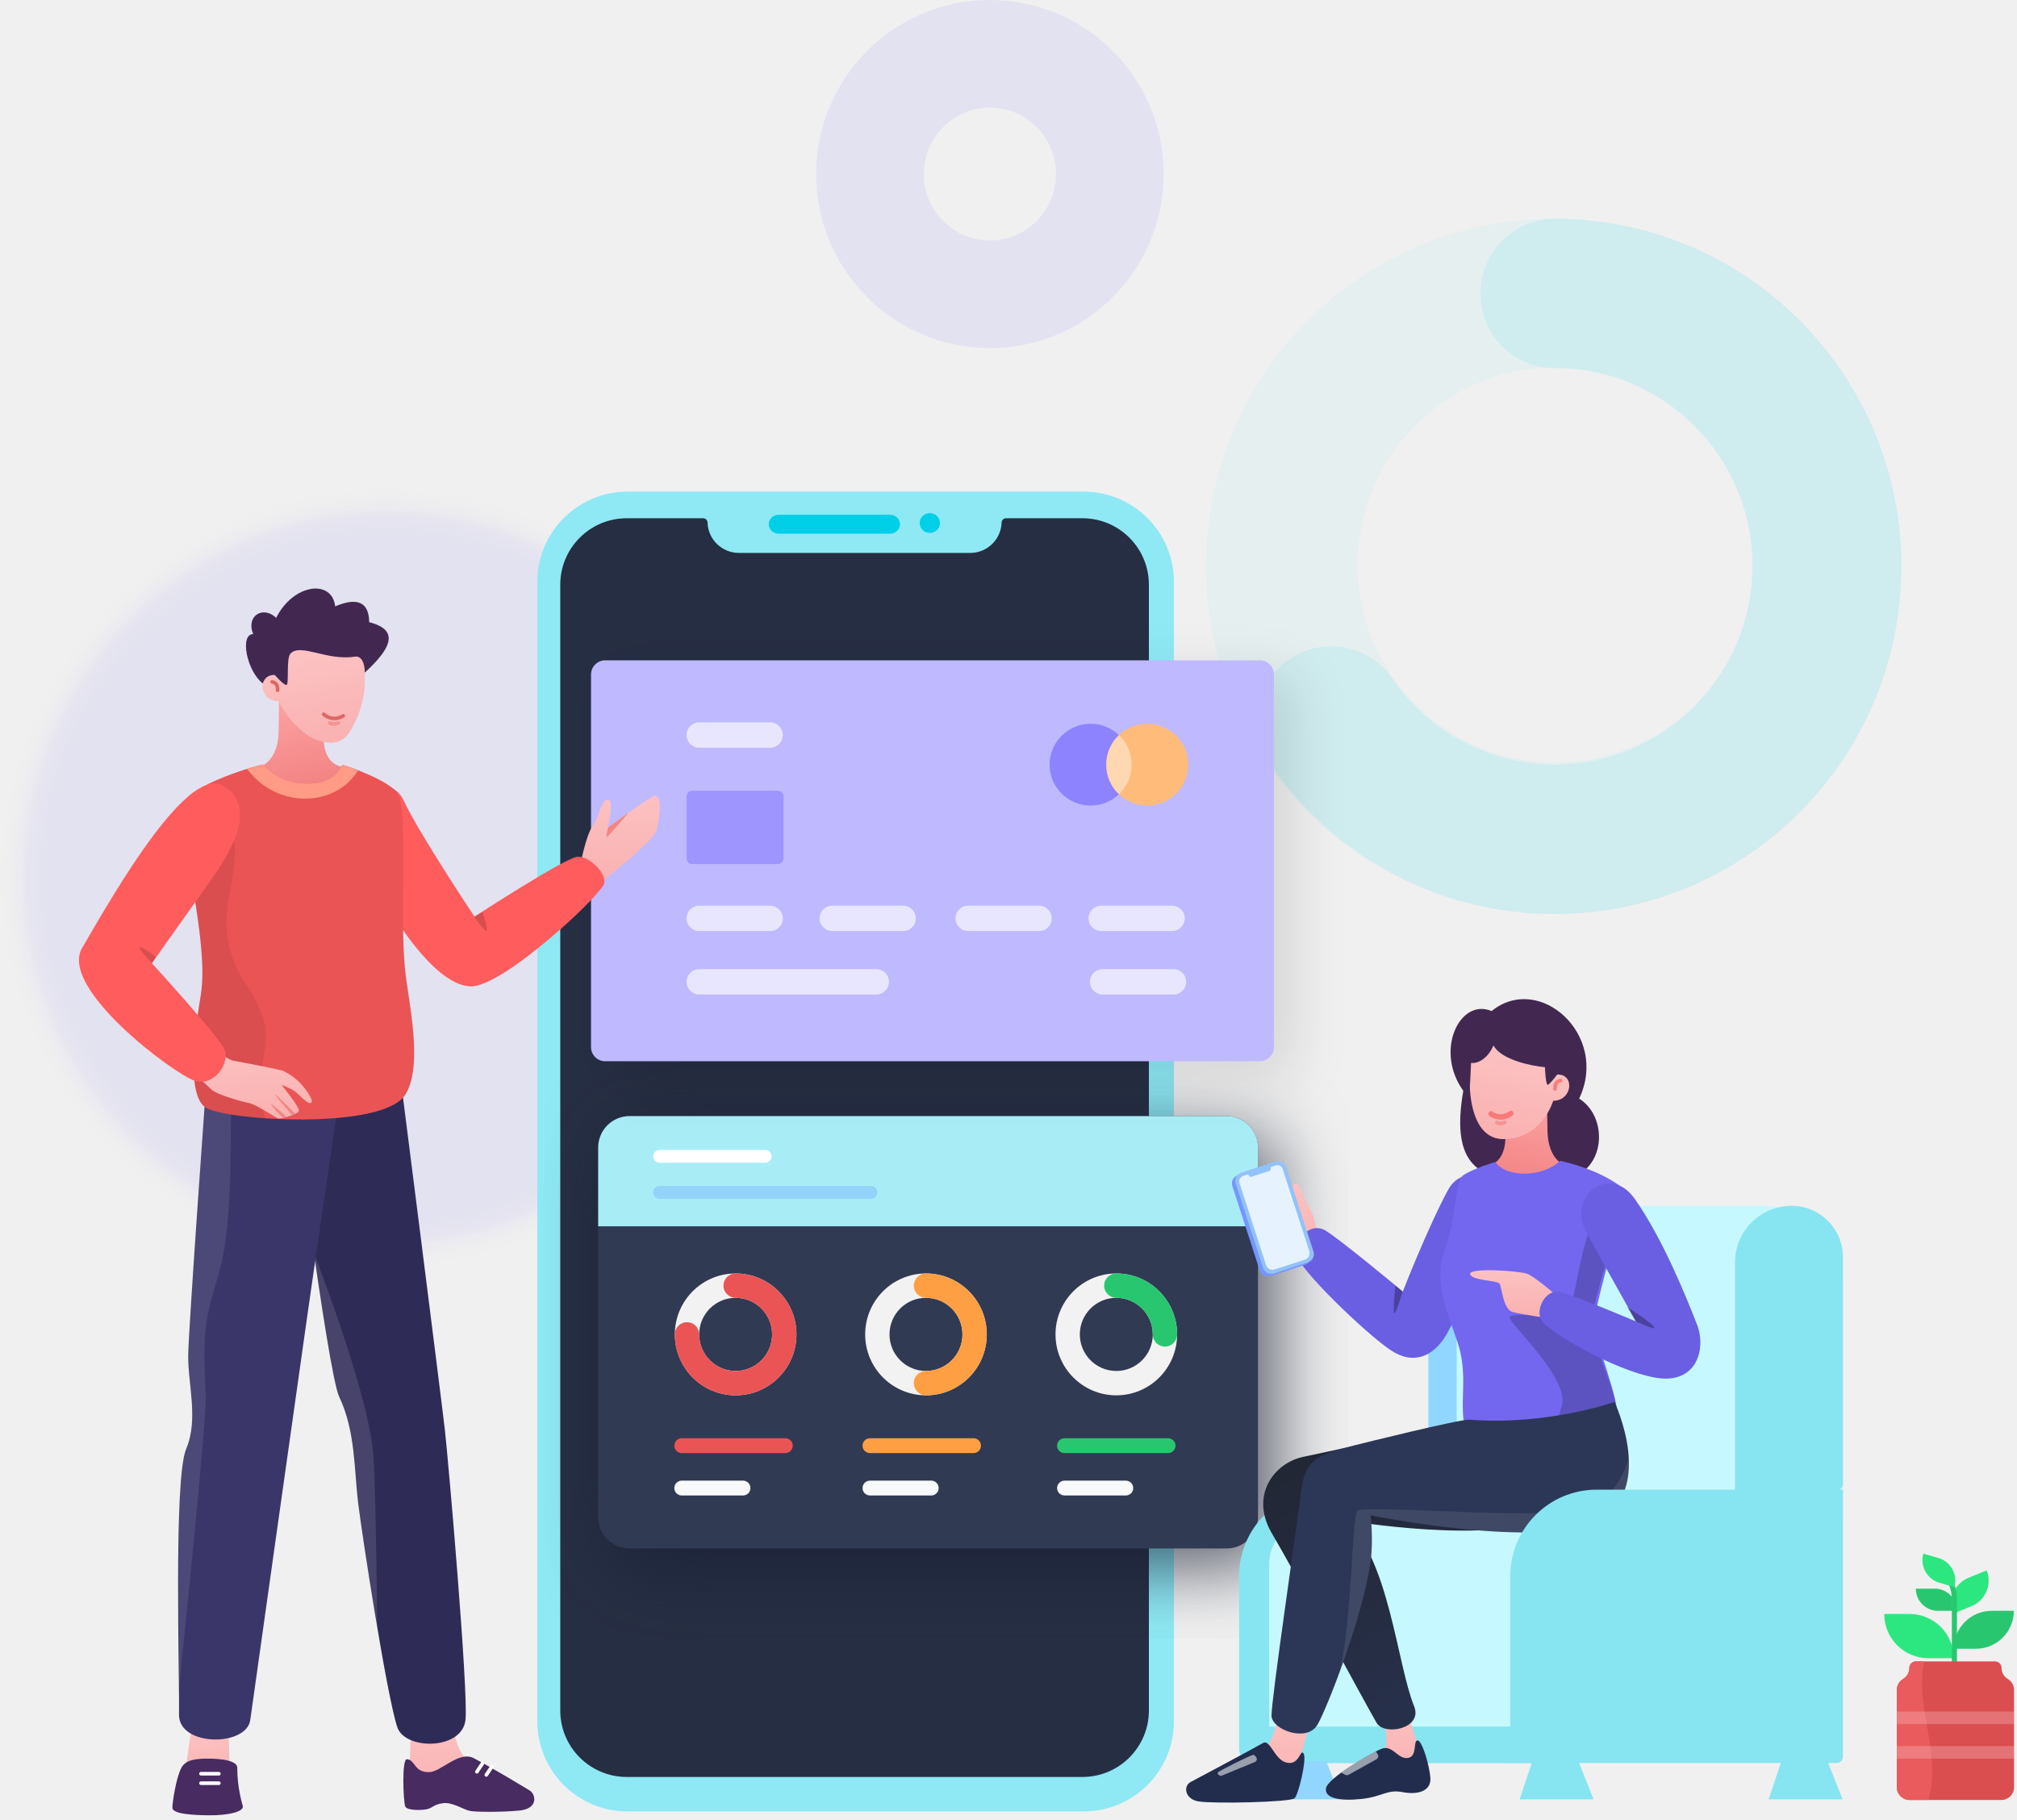
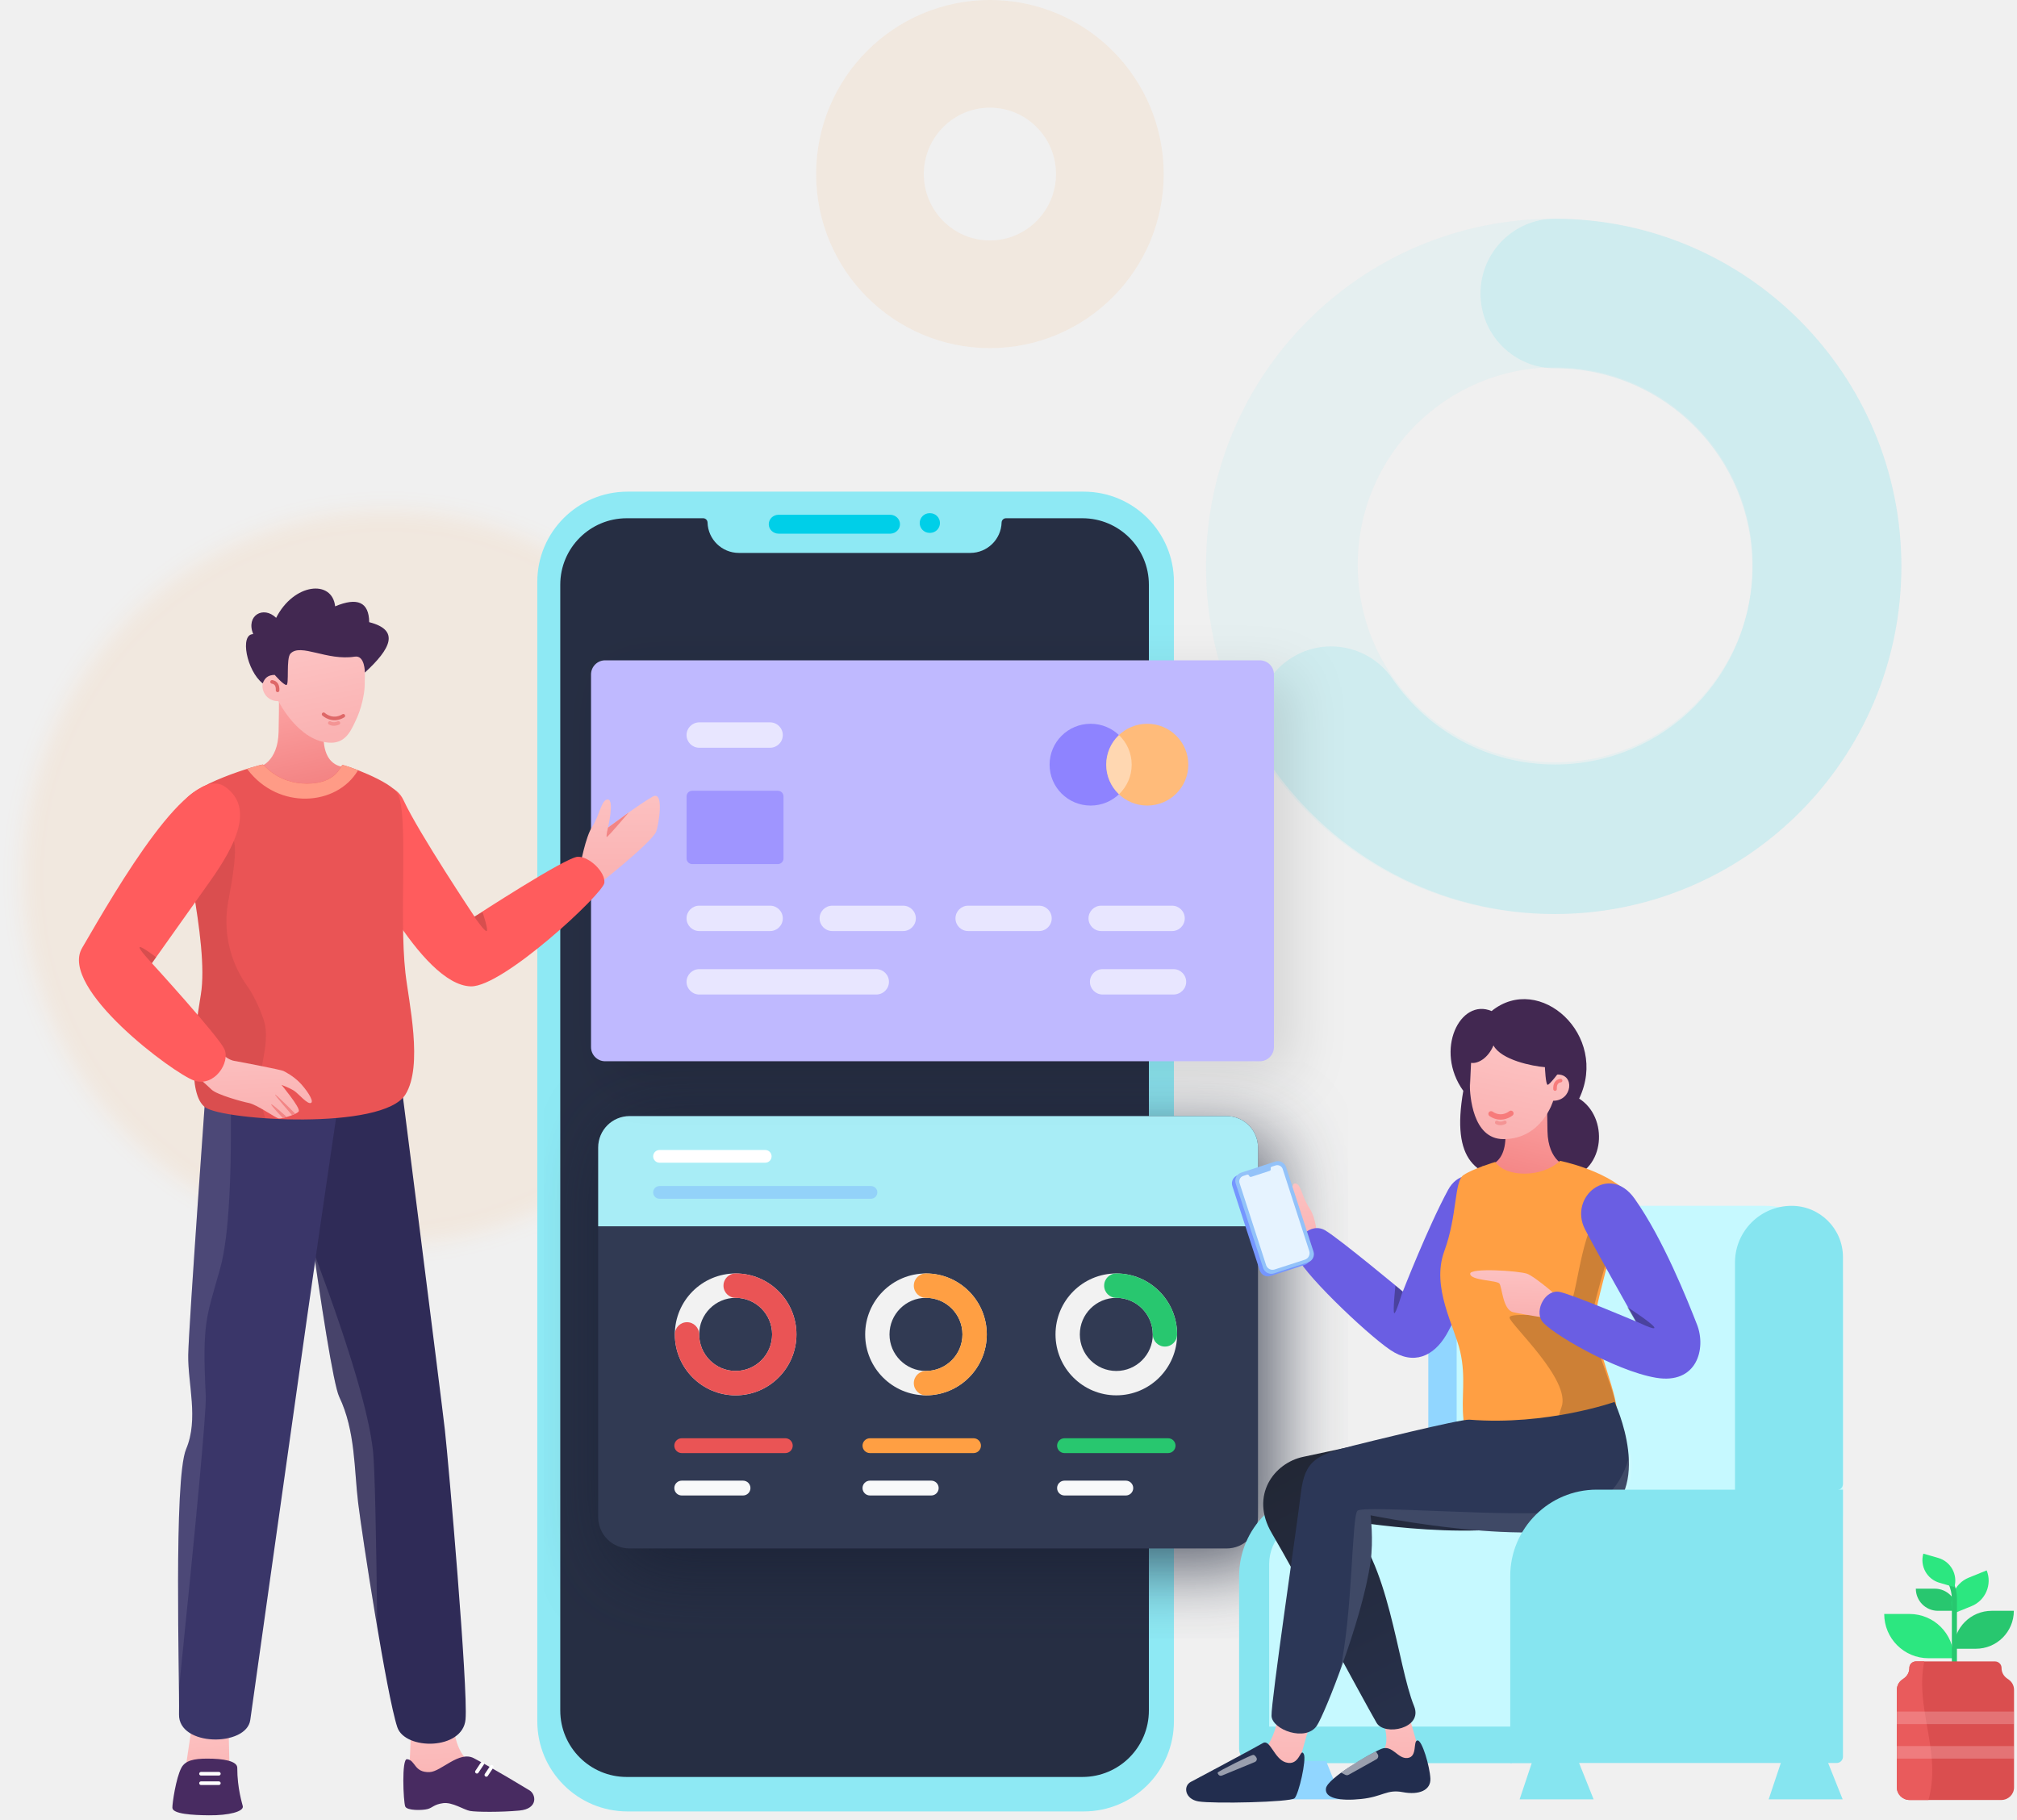
<svg xmlns="http://www.w3.org/2000/svg" width="562" height="507" viewBox="0 0 562 507" fill="none">
  <g id="Illustration">
    <g id="Shape">
      <g id="Oval" opacity="0.1" filter="url(#filter0_f)">
-         <ellipse cx="107.745" cy="244.5" rx="101.745" ry="102.5" fill="#7367F0" />
+         <ellipse cx="107.745" cy="244.5" rx="101.745" ry="102.5" fill="#ff9f43" />
      </g>
      <path id="Oval_2" opacity="0.05" fill-rule="evenodd" clip-rule="evenodd" d="M336.032 157.826C336.032 104.326 379.404 60.956 432.906 60.956C486.408 60.956 529.78 104.326 529.78 157.826C529.78 211.326 486.408 254.696 432.906 254.696C379.404 254.696 336.032 211.326 336.032 157.826ZM488.389 157.386C488.389 126.988 463.745 102.346 433.347 102.346C402.948 102.346 378.304 126.988 378.304 157.386C378.304 187.784 402.948 212.426 433.347 212.426C463.745 212.426 488.389 187.784 488.389 157.386Z" fill="#00CFE8" />
-       <ellipse id="Oval_3" opacity="0.1" cx="275.822" cy="48.5" rx="33.416" ry="33.5" stroke="#7367F0" stroke-width="30" />
+       <ellipse id="Oval_3" opacity="0.1" cx="275.822" cy="48.5" rx="33.416" ry="33.5" stroke="#ff9f43" stroke-width="30" />
      <path id="Path" opacity="0.1" d="M433.272 60.956C486.572 60.956 529.78 104.326 529.78 157.826C529.78 211.326 486.572 254.696 433.272 254.696C401.162 254.696 371.688 238.816 353.798 212.796C347.287 203.326 349.657 190.352 359.091 183.817C368.431 177.348 381.193 179.615 387.764 188.849L387.961 189.131C398.182 203.997 414.951 213.032 433.272 213.032C463.647 213.032 488.271 188.315 488.271 157.826C488.271 127.642 464.137 103.116 434.181 102.628L433.272 102.621C421.809 102.621 412.517 93.294 412.517 81.789C412.517 70.283 421.809 60.956 433.272 60.956Z" fill="#00CFE8" />
    </g>
    <g id="Mobile Banking App">
      <g id="Phone3">
        <path id="Rectangle" fill-rule="evenodd" clip-rule="evenodd" d="M149.71 162.137C149.71 148.254 160.964 137 174.847 137H301.957C315.84 137 327.094 148.254 327.094 162.137V479.625C327.094 493.508 315.84 504.762 301.957 504.762H174.847C160.964 504.762 149.71 493.508 149.71 479.625V162.137Z" fill="#8EE9F4" />
        <g id="Group 48">
          <path id="Rectangle_2" fill-rule="evenodd" clip-rule="evenodd" d="M156.107 162.933C156.107 152.703 164.4 144.411 174.629 144.411H195.926C196.585 144.411 197.124 144.935 197.144 145.594V145.594C197.28 150.315 201.147 154.072 205.87 154.072H270.352C275.075 154.072 278.942 150.315 279.079 145.594V145.594C279.098 144.935 279.637 144.411 280.297 144.411H301.593C311.822 144.411 320.115 152.703 320.115 162.933V476.634C320.115 486.863 311.822 495.156 301.593 495.156H174.629C164.4 495.156 156.107 486.863 156.107 476.634V162.933Z" fill="#262E43" />
          <mask id="mask0" mask-type="alpha" maskUnits="userSpaceOnUse" x="156" y="144" width="165" height="352">
            <path id="Rectangle_3" fill-rule="evenodd" clip-rule="evenodd" d="M156.107 162.933C156.107 152.703 164.4 144.411 174.629 144.411H195.926C196.585 144.411 197.124 144.935 197.144 145.594V145.594C197.28 150.315 201.147 154.072 205.87 154.072H270.352C275.075 154.072 278.942 150.315 279.079 145.594V145.594C279.098 144.935 279.637 144.411 280.297 144.411H301.593C311.822 144.411 320.115 152.703 320.115 162.933V476.634C320.115 486.863 311.822 495.156 301.593 495.156H174.629C164.4 495.156 156.107 486.863 156.107 476.634V162.933Z" fill="white" />
          </mask>
          <g mask="url(#mask0)">
            <ellipse id="Oval_4" cx="218.287" cy="357.888" rx="14.067" ry="14.053" fill="#E97EFF" fill-opacity="0.549" />
            <path id="Rectangle_4" fill-rule="evenodd" clip-rule="evenodd" d="M176.086 209.239C176.086 206.692 178.15 204.628 180.697 204.628H296.76C299.307 204.628 301.371 206.692 301.371 209.239V209.239C301.371 211.785 299.307 213.85 296.76 213.85H180.697C178.15 213.85 176.086 211.785 176.086 209.239V209.239Z" fill="#E97EFF" fill-opacity="0.549" />
          </g>
        </g>
        <path id="Path_2" d="M248.017 143.438C249.534 143.438 250.764 144.618 250.764 146.073C250.764 147.496 249.588 148.656 248.118 148.706L248.017 148.708H216.95C215.432 148.708 214.202 147.529 214.202 146.073C214.202 144.65 215.378 143.491 216.849 143.44L216.95 143.438H248.017Z" fill="#00CFE8" />
        <path id="Path_3" d="M259.151 142.999C260.669 142.999 261.899 144.228 261.899 145.744C261.899 147.226 260.723 148.434 259.252 148.487L259.151 148.489H259.007C257.49 148.489 256.26 147.26 256.26 145.744C256.26 144.262 257.436 143.054 258.907 143.001L259.007 142.999H259.151Z" fill="#00CFE8" />
      </g>
      <g id="BoardPieChart">
        <g id="Rectangle_5" filter="url(#filter1_d)">
          <path fill-rule="evenodd" clip-rule="evenodd" d="M166.672 319.757C166.672 314.921 170.592 311 175.429 311H341.763C346.6 311 350.52 314.921 350.52 319.757V422.729C350.52 427.565 346.6 431.486 341.763 431.486H175.429C170.592 431.486 166.672 427.565 166.672 422.729V319.757Z" fill="#313A53" />
        </g>
        <mask id="mask1" mask-type="alpha" maskUnits="userSpaceOnUse" x="166" y="311" width="185" height="121">
          <path id="Rectangle_6" fill-rule="evenodd" clip-rule="evenodd" d="M166.672 319.757C166.672 314.921 170.592 311 175.429 311H341.763C346.6 311 350.52 314.921 350.52 319.757V422.729C350.52 427.565 346.6 431.486 341.763 431.486H175.429C170.592 431.486 166.672 427.565 166.672 422.729V319.757Z" fill="white" />
        </mask>
        <g mask="url(#mask1)">
          <path id="Rectangle_7" fill-rule="evenodd" clip-rule="evenodd" d="M162.547 306.275H355.234V341.712H162.547L162.547 306.275Z" fill="#A8EDF6" />
          <path id="Rectangle_8" opacity="0.366" fill-rule="evenodd" clip-rule="evenodd" d="M181.992 332.262C181.992 331.284 182.785 330.49 183.764 330.49H242.682C243.66 330.49 244.453 331.284 244.453 332.262V332.262C244.453 333.241 243.66 334.034 242.682 334.034H183.764C182.785 334.034 181.992 333.241 181.992 332.262V332.262Z" fill="#6FA3FF" />
          <rect id="Rectangle_9" x="181.992" y="320.45" width="32.998" height="3.544" rx="1.772" fill="white" />
          <rect id="Rectangle_10" x="187.885" y="400.774" width="32.998" height="4.134" rx="2.067" fill="#EA5455" />
          <path id="Rectangle_11" fill-rule="evenodd" clip-rule="evenodd" d="M187.885 414.653C187.885 413.512 188.81 412.586 189.952 412.586H207.031C208.173 412.586 209.098 413.512 209.098 414.653V414.653C209.098 415.795 208.173 416.72 207.031 416.72H189.952C188.81 416.72 187.885 415.795 187.885 414.653V414.653Z" fill="#F8F9FA" />
          <rect id="Rectangle_12" x="240.329" y="400.774" width="32.998" height="4.134" rx="2.067" fill="#FF9F43" />
          <path id="Rectangle_13" fill-rule="evenodd" clip-rule="evenodd" d="M240.329 414.653C240.329 413.512 241.255 412.586 242.396 412.586H259.475C260.617 412.586 261.542 413.512 261.542 414.653V414.653C261.542 415.795 260.617 416.72 259.475 416.72H242.396C241.255 416.72 240.329 415.795 240.329 414.653V414.653Z" fill="#F8F9FA" />
          <rect id="Rectangle_14" x="294.541" y="400.774" width="32.998" height="4.134" rx="2.067" fill="#28C76F" />
          <path id="Rectangle_15" fill-rule="evenodd" clip-rule="evenodd" d="M294.541 414.653C294.541 413.512 295.467 412.586 296.608 412.586H313.687C314.829 412.586 315.754 413.512 315.754 414.653V414.653C315.754 415.795 314.829 416.72 313.687 416.72H296.608C295.467 416.72 294.541 415.795 294.541 414.653V414.653Z" fill="#F8F9FA" />
          <g id="Group 3">
            <path id="Oval_5" fill-rule="evenodd" clip-rule="evenodd" d="M311.04 388.814C320.396 388.814 327.981 381.211 327.981 371.834C327.981 362.456 320.396 354.853 311.04 354.853C301.683 354.853 294.099 362.456 294.099 371.834C294.099 381.211 301.683 388.814 311.04 388.814ZM311.04 382.022C305.426 382.022 300.875 377.46 300.875 371.834C300.875 366.207 305.426 361.645 311.04 361.645C316.654 361.645 321.204 366.207 321.204 371.834C321.204 377.46 316.654 382.022 311.04 382.022Z" fill="#F2F2F2" />
            <path id="Path_4" fill-rule="evenodd" clip-rule="evenodd" d="M327.981 371.834C327.981 362.456 320.396 354.853 311.04 354.853C309.168 354.853 307.651 356.374 307.651 358.249C307.651 360.125 309.168 361.645 311.04 361.645C316.59 361.645 321.101 366.104 321.203 371.642L321.204 371.834C321.204 373.709 322.721 375.23 324.593 375.23C326.464 375.23 327.981 373.709 327.981 371.834Z" fill="#28C76F" />
          </g>
          <g id="Group 4">
            <path id="Oval_6" fill-rule="evenodd" clip-rule="evenodd" d="M258.007 388.814C267.363 388.814 274.948 381.211 274.948 371.834C274.948 362.456 267.363 354.853 258.007 354.853C248.65 354.853 241.065 362.456 241.065 371.834C241.065 381.211 248.65 388.814 258.007 388.814ZM258.007 382.022C252.393 382.022 247.842 377.46 247.842 371.834C247.842 366.207 252.393 361.645 258.007 361.645C263.62 361.645 268.171 366.207 268.171 371.834C268.171 377.46 263.62 382.022 258.007 382.022Z" fill="#F2F2F2" />
            <path id="Path_5" d="M258.006 388.814C267.363 388.814 274.948 381.211 274.948 371.834C274.948 362.456 267.363 354.853 258.006 354.853C256.135 354.853 254.618 356.374 254.618 358.249C254.618 360.125 256.135 361.645 258.006 361.645C263.62 361.645 268.171 366.207 268.171 371.834C268.171 377.396 263.723 381.918 258.197 382.02L258.006 382.022C256.135 382.022 254.618 383.542 254.618 385.418C254.618 387.293 256.135 388.814 258.006 388.814Z" fill="#FF9F43" />
          </g>
          <g id="Group 6">
            <path id="Oval_7" fill-rule="evenodd" clip-rule="evenodd" d="M204.973 388.814C214.33 388.814 221.915 381.211 221.915 371.834C221.915 362.456 214.33 354.853 204.973 354.853C195.617 354.853 188.032 362.456 188.032 371.834C188.032 381.211 195.617 388.814 204.973 388.814ZM204.973 382.022C199.36 382.022 194.809 377.46 194.809 371.834C194.809 366.207 199.36 361.645 204.973 361.645C210.587 361.645 215.138 366.207 215.138 371.834C215.138 377.46 210.587 382.022 204.973 382.022Z" fill="#F2F2F2" />
            <path id="Path_6" fill-rule="evenodd" clip-rule="evenodd" d="M188.032 371.834C188.032 381.211 195.617 388.814 204.973 388.814C214.33 388.814 221.915 381.211 221.915 371.834C221.915 362.456 214.33 354.853 204.973 354.853C203.102 354.853 201.585 356.374 201.585 358.249C201.585 360.125 203.102 361.645 204.973 361.645C210.587 361.645 215.138 366.207 215.138 371.834C215.138 377.46 210.587 382.022 204.973 382.022C199.36 382.022 194.809 377.46 194.809 371.834C194.809 369.958 193.292 368.437 191.42 368.437C189.549 368.437 188.032 369.958 188.032 371.834Z" fill="#EA5455" />
          </g>
        </g>
      </g>
      <g id="VisaCard2">
        <g id="Rectangle_16" filter="url(#filter2_d)">
          <path fill-rule="evenodd" clip-rule="evenodd" d="M168.62 184H351.014C353.192 184 354.958 185.771 354.958 187.955V291.769C354.958 293.953 353.192 295.723 351.014 295.723H168.62C166.442 295.723 164.677 293.953 164.677 291.769V187.955C164.677 185.771 166.442 184 168.62 184Z" fill="#BFB9FF" />
        </g>
        <g id="Group 46">
          <g id="Group 45">
            <g id="Group 43">
              <ellipse id="Oval_8" cx="303.887" cy="213.077" rx="11.437" ry="11.395" fill="#8E83FF" />
              <ellipse id="Oval Copy 10" cx="319.661" cy="213.077" rx="11.437" ry="11.395" fill="#FFBB7A" />
              <path id="Path_7" fill-rule="evenodd" clip-rule="evenodd" d="M311.67 204.925L311.775 204.827C313.961 206.902 315.323 209.831 315.323 213.077C315.323 216.323 313.961 219.252 311.775 221.327C309.587 219.253 308.225 216.323 308.225 213.077C308.225 209.882 309.544 206.994 311.67 204.925L311.775 204.827L311.67 204.925Z" fill="white" fill-opacity="0.416" />
            </g>
            <path id="Rectangle_17" fill-rule="evenodd" clip-rule="evenodd" d="M192.873 220.346H216.732C217.604 220.346 218.31 221.05 218.31 221.918V239.207C218.31 240.075 217.604 240.779 216.732 240.779H192.873C192.002 240.779 191.296 240.075 191.296 239.207V221.918C191.296 221.05 192.002 220.346 192.873 220.346Z" fill="#9F95FF" />
          </g>
          <g id="Group 44">
            <path id="Rectangle_18" fill-rule="evenodd" clip-rule="evenodd" d="M194.845 252.37H214.563C216.524 252.37 218.113 253.953 218.113 255.906C218.113 257.859 216.524 259.443 214.563 259.443H194.845C192.885 259.443 191.296 257.859 191.296 255.906C191.296 253.953 192.885 252.37 194.845 252.37Z" fill="white" fill-opacity="0.647" />
            <path id="Rectangle_19" fill-rule="evenodd" clip-rule="evenodd" d="M194.845 270.052H244.141C246.101 270.052 247.69 271.635 247.69 273.588C247.69 275.541 246.101 277.125 244.141 277.125H194.845C192.885 277.125 191.296 275.541 191.296 273.588C191.296 271.635 192.885 270.052 194.845 270.052Z" fill="white" fill-opacity="0.647" />
            <path id="Rectangle_20" fill-rule="evenodd" clip-rule="evenodd" d="M307.239 270.052H326.957C328.917 270.052 330.506 271.635 330.506 273.588C330.506 275.541 328.917 277.125 326.957 277.125H307.239C305.279 277.125 303.689 275.541 303.689 273.588C303.689 271.635 305.279 270.052 307.239 270.052Z" fill="white" fill-opacity="0.647" />
            <path id="Rectangle_21" fill-rule="evenodd" clip-rule="evenodd" d="M194.845 201.289H214.563C216.524 201.289 218.113 202.872 218.113 204.825C218.113 206.778 216.524 208.362 214.563 208.362H194.845C192.885 208.362 191.296 206.778 191.296 204.825C191.296 202.872 192.885 201.289 194.845 201.289Z" fill="white" fill-opacity="0.647" />
            <path id="Rectangle Copy 38" fill-rule="evenodd" clip-rule="evenodd" d="M231.915 252.37H251.634C253.594 252.37 255.183 253.953 255.183 255.906C255.183 257.859 253.594 259.443 251.634 259.443H231.915C229.955 259.443 228.366 257.859 228.366 255.906C228.366 253.953 229.955 252.37 231.915 252.37Z" fill="white" fill-opacity="0.647" />
            <path id="Rectangle Copy 39" fill-rule="evenodd" clip-rule="evenodd" d="M269.775 252.37H289.493C291.453 252.37 293.042 253.953 293.042 255.906C293.042 257.859 291.453 259.443 289.493 259.443H269.775C267.815 259.443 266.226 257.859 266.226 255.906C266.226 253.953 267.815 252.37 269.775 252.37Z" fill="white" fill-opacity="0.647" />
            <path id="Rectangle Copy 40" fill-rule="evenodd" clip-rule="evenodd" d="M306.845 252.37H326.563C328.524 252.37 330.113 253.953 330.113 255.906C330.113 257.859 328.524 259.443 326.563 259.443H306.845C304.885 259.443 303.296 257.859 303.296 255.906C303.296 253.953 304.885 252.37 306.845 252.37Z" fill="white" fill-opacity="0.647" />
          </g>
        </g>
      </g>
      <g id="Men1.1">
        <g id="LLeg">
          <path id="Path_8" fill-rule="evenodd" clip-rule="evenodd" d="M126.372 479.69C126.372 479.69 126.236 488.374 131.569 491.458C136.901 494.543 145.162 500.274 145.162 500.274L113.735 501.339L114.631 479.612L126.372 479.69Z" fill="url(#paint0_linear)" />
          <path id="Path_9" fill-rule="evenodd" clip-rule="evenodd" d="M113.405 490.205C115.835 490.456 115.304 493.971 119.713 493.8C122.926 493.675 127.937 487.749 132.059 489.944C138.35 493.294 145.727 497.812 147.536 498.887C149.345 499.963 150.06 504.021 144.715 504.519C139.603 504.995 132.704 504.942 130.976 504.627C129.247 504.312 126.041 502.107 123.461 502.459C120.882 502.812 120.588 503.702 119.147 504.095C117.705 504.489 113.354 504.575 112.903 503.36C112.385 501.966 111.866 490.047 113.405 490.205Z" fill="#482B61" />
          <path id="Path_10" fill-rule="evenodd" clip-rule="evenodd" d="M110.969 295.474C110.969 295.474 122.957 389.573 123.959 398.472C124.961 407.371 130.465 470.679 129.712 479.123C128.944 487.723 112.857 487.769 110.699 481.281C107.745 472.4 100.916 428.014 99.787 418.746C98.658 409.477 99.054 398.716 94.516 389.225C91.266 382.43 80.513 297.886 80.513 297.886L110.969 295.474Z" fill="#2F2B57" />
          <path id="Path_11" opacity="0.591" fill-rule="evenodd" clip-rule="evenodd" d="M103.922 404.214L103.965 404.637C104.422 409.552 104.806 425.834 105.116 453.481L104.426 449.352C102.262 436.258 100.34 423.287 99.787 418.746C98.681 409.67 99.038 399.163 94.793 389.82L94.515 389.225C93.085 386.234 90.201 368.185 87.421 348.911L88.294 351.248C97.578 376.216 102.787 393.871 103.922 404.214Z" fill="white" fill-opacity="0.192" />
          <path id="Path 10" d="M134.382 491.454L132.879 493.704" stroke="white" stroke-linecap="round" />
          <path id="Path 10_2" d="M137.007 492.334L135.504 494.584" stroke="white" stroke-linecap="round" />
        </g>
        <g id="RLeg">
          <path id="Path_12" fill-rule="evenodd" clip-rule="evenodd" d="M53.349 481.682L50.536 500.672L64.13 500.604L63.685 481.329L53.349 481.682Z" fill="url(#paint1_linear)" />
          <path id="Path_13" fill-rule="evenodd" clip-rule="evenodd" d="M48.032 503.745C47.986 502.637 49.018 495.451 50.536 492.605C51.638 490.542 54.08 490.058 57.654 490.044C62.264 490.026 66.117 490.723 66.112 492.605C66.096 498.366 67.556 502.796 67.654 503.302C67.943 504.787 63.819 505.896 58.188 505.839C53.578 505.794 48.102 505.473 48.032 503.745Z" fill="#482B61" />
          <path id="Path_14" fill-rule="evenodd" clip-rule="evenodd" d="M95.56 298.563C95.56 298.563 89.327 340.561 85.554 367.134C81.847 393.245 70.868 471.132 69.733 479.285C68.691 486.77 49.68 486.77 49.88 477.705C50.08 468.64 48.32 412.152 51.86 403.789C55.4 395.425 52.318 385.692 52.447 377.567C52.576 369.442 57.667 299.106 57.667 299.106L95.56 298.563Z" fill="#3A3669" />
          <path id="Path_15" opacity="0.462" fill-rule="evenodd" clip-rule="evenodd" d="M61.462 353.024L61.164 354.105C57.556 367.072 56.31 368.241 57.333 388.923L57.343 389.344C57.379 394.547 54.904 421.474 49.919 470.126L49.897 467.101C49.722 447.254 48.991 411.369 51.77 404.014L51.86 403.789C55.4 395.425 52.318 385.692 52.446 377.567C52.576 369.442 57.667 299.106 57.667 299.106L64.17 299.012L64.236 302.234C64.704 327.396 63.779 344.326 61.462 353.024V353.024Z" fill="white" fill-opacity="0.192" />
          <path id="Path 9" d="M56.007 494.256H60.983" stroke="white" stroke-linecap="round" />
          <path id="Path 9_2" d="M56.007 496.894H60.983" stroke="white" stroke-linecap="round" />
        </g>
        <g id="Head">
          <path id="Path_16" fill-rule="evenodd" clip-rule="evenodd" d="M72.242 213.711C72.242 213.711 77.449 212.483 77.63 203.907C77.811 195.331 77.684 192.404 77.684 192.404L90.029 192.196C90.029 192.196 90.154 201.754 90.155 205.21C90.16 214.495 96.597 213.711 96.597 213.711C96.597 213.711 95.259 221.24 84.866 221.827C76.751 222.287 72.242 213.711 72.242 213.711Z" fill="url(#paint2_linear)" />
          <g id="Head1">
            <path id="Path_17" fill-rule="evenodd" clip-rule="evenodd" d="M76.552 188.069C71.435 187.87 72.269 195.399 77.585 195.389C77.585 195.389 83.297 206.933 92.265 206.963C96.585 206.977 97.996 203.11 99.291 200.395C100.586 197.68 101.536 193.619 101.615 191.132C101.7 188.481 101.711 179.77 101.711 179.77L76.352 179.759L76.552 188.069Z" fill="url(#paint3_linear)" />
            <path id="Path_18" d="M91.906 201.462C92.673 201.885 93.585 201.781 94.292 201.462" stroke="#F49494" stroke-linecap="round" />
            <path id="Path 8" d="M77.349 192.367C77.401 191.159 77.035 190.2 75.81 190.008" stroke="#DE6767" stroke-linecap="round" />
            <path id="Path_19" fill-rule="evenodd" clip-rule="evenodd" d="M76.551 188.069C76.551 188.069 78.904 190.799 79.774 190.874C80.645 190.949 79.653 183.487 80.934 182.128C83.75 179.14 91.107 184.216 98.844 182.976C101.71 182.517 101.659 187.415 101.659 187.415C108.892 180.786 111.514 175.557 102.871 173.373C102.802 167.763 99.591 166.355 93.382 168.957C92.552 161.378 81.824 162.522 76.941 172.164C73.407 168.707 68.439 171.498 70.547 176.699C66.741 176.699 68.724 186.925 73.21 190.439C73.745 188.904 74.723 188.069 76.551 188.069Z" fill="#422851" />
            <path id="Path_20" d="M90.171 199.031C90.171 199.031 92.607 201.335 95.666 199.459" stroke="#DE6767" stroke-linecap="round" />
          </g>
        </g>
        <g id="LArm">
          <g id="Group 3_2">
            <path id="Path_21" fill-rule="evenodd" clip-rule="evenodd" d="M161.671 241.247C161.671 241.247 163.135 233.107 165.072 230.255C167.01 227.403 167.574 222.61 169.402 222.786C171.23 222.963 169.399 230.614 169.399 230.614C169.399 230.614 177.923 224.219 181.79 222.015C185.319 220.006 183.383 230.404 182.831 231.729C181.518 234.885 166.322 246.793 166.322 246.793C166.322 246.793 162.003 241.971 161.671 241.247Z" fill="url(#paint4_linear)" />
            <path id="Path_22" fill-rule="evenodd" clip-rule="evenodd" d="M169.4 230.614C169.4 230.614 168.77 233.231 169.084 233.231C169.399 233.231 175.184 226.405 175.184 226.405L169.4 230.614Z" fill="#F28585" />
          </g>
          <path id="Path_23" fill-rule="evenodd" clip-rule="evenodd" d="M112.464 223.029C116.632 232.068 132.22 255.423 132.22 255.423C132.22 255.423 157.765 238.768 161.016 238.734C164.266 238.699 168.68 243.012 168.402 245.989C168.125 248.966 140.156 275.074 131.186 274.854C117.238 274.512 99.747 238.241 97.951 233.393C93.141 220.407 108.398 214.213 112.464 223.029Z" fill="#FF5C5D" />
          <path id="Path 5" fill-rule="evenodd" clip-rule="evenodd" d="M132.128 255.406C132.128 255.406 135.078 259.727 135.606 259.444C136.135 259.16 134.447 254.161 134.447 254.161L132.128 255.406Z" fill="black" fill-opacity="0.16" />
        </g>
        <g id="Body">
          <path id="Path_24" fill-rule="evenodd" clip-rule="evenodd" d="M50.768 224.475C49.459 230.751 58.422 262.381 55.956 277.178C54.006 288.882 52.144 304.996 57.199 308.573C62.345 312.216 106.644 315.108 112.959 304.996C117.968 296.973 113.867 279.182 112.959 271.066C111.147 254.875 113.883 226.894 110.809 221.171C108.902 217.621 95.902 213.043 95.413 213.185C94.925 213.327 93.777 218.357 85.557 218.357C77.337 218.357 73.707 213.185 73.265 213.043C72.823 212.901 51.952 218.798 50.768 224.475Z" fill="#EA5455" />
          <path id="Path_25" fill-rule="evenodd" clip-rule="evenodd" d="M73.244 213.041L73.265 213.043C73.707 213.185 77.337 218.357 85.557 218.357C93.777 218.357 94.925 213.327 95.413 213.185C95.59 213.134 97.396 213.697 99.722 214.606L99.712 214.713C93.836 224.579 77.677 225.795 69.04 214.507L68.845 214.246L69.808 213.947C71.573 213.411 72.835 213.088 73.178 213.045L73.244 213.041Z" fill="#FF9B86" />
          <path id="Path_26" fill-rule="evenodd" clip-rule="evenodd" d="M50.796 228.834L51.52 228.935C59.204 230.034 63.71 231.773 65.039 234.152C65.911 235.712 65.506 240.991 63.823 249.988L63.644 250.932C62.083 259.088 63.868 267.524 68.58 274.33L68.845 274.707C70.439 276.936 71.908 279.872 73.252 283.514C76.372 291.962 69.737 299.081 73.939 311.649L73.081 311.586C65.27 310.988 58.953 309.815 57.199 308.573C52.144 304.996 54.006 288.882 55.956 277.179C58.054 264.588 51.878 239.811 50.796 228.834Z" fill="black" fill-opacity="0.067" />
        </g>
        <g id="Rarm">
          <g id="Group 2">
            <path id="Path_27" fill-rule="evenodd" clip-rule="evenodd" d="M59.774 291.701C59.774 291.701 62.723 295.18 65.24 295.613C67.757 296.046 78.291 298.106 78.934 298.411C79.542 298.7 81.62 299.794 83.397 301.549C84.937 303.07 87.6 306.677 86.707 307.297C85.752 307.961 83.175 304.708 81.882 303.904C80.526 303.061 78.442 302.314 78.442 302.314C78.442 302.314 83.597 308.533 83.269 309.619C83.03 310.412 78.646 311.767 77.709 311.665C76.772 311.563 71.607 307.782 69.285 307.341C67.675 307.037 60.466 305.084 58.946 303.618C57.425 302.151 54.006 299.174 54.006 299.174L59.774 291.701Z" fill="url(#paint5_linear)" />
            <path id="Path_28" fill-rule="evenodd" clip-rule="evenodd" d="M82.275 310.34C82.275 310.34 76.88 304.905 76.655 304.997C76.43 305.09 81.356 310.719 81.356 310.719L82.275 310.34Z" fill="#F28585" />
            <path id="Path_29" fill-rule="evenodd" clip-rule="evenodd" d="M79.871 311.233C79.871 311.233 75.829 307.53 75.565 307.709C75.301 307.887 78.802 311.535 78.802 311.535L79.871 311.233Z" fill="#F28585" />
          </g>
          <path id="Path_30" fill-rule="evenodd" clip-rule="evenodd" d="M62.706 219.232C71.036 225.093 65.471 235.748 58.56 245.521C52.105 254.65 42.321 268.401 42.321 268.401C42.321 268.401 60.718 288.554 62.496 292.282C64.273 296.011 59.734 303.014 54.093 301.101C48.45 299.189 16.343 275.404 22.872 264.164C32.845 246.995 52.868 212.309 62.706 219.232Z" fill="#FF5C5D" />
          <path id="Path 6" fill-rule="evenodd" clip-rule="evenodd" d="M42.321 268.401C42.321 268.401 38.546 264.407 38.898 263.945C39.251 263.482 43.506 266.747 43.506 266.747L42.321 268.401Z" fill="black" fill-opacity="0.16" />
        </g>
      </g>
      <g id="Group 7">
        <path id="Rectangle_22" fill-rule="evenodd" clip-rule="evenodd" d="M345.257 439.204C345.257 425.888 356.052 415.093 369.368 415.093L437.966 415.093V487.26C437.966 489.469 436.175 491.26 433.966 491.26H349.257C347.048 491.26 345.257 489.469 345.257 487.26L345.257 439.204Z" fill="#86E5F0" />
        <path id="Rectangle_23" fill-rule="evenodd" clip-rule="evenodd" d="M353.633 476.224L421.269 476.224V491.26H353.633L353.633 476.224Z" fill="#86E5F0" />
        <path id="Path_31" fill-rule="evenodd" clip-rule="evenodd" d="M439.769 490.715L444.035 501.401H423.41L426.984 490.715H439.769Z" fill="#86E5F0" />
        <path id="Path_32" fill-rule="evenodd" clip-rule="evenodd" d="M369.497 490.715L373.764 501.401H353.139L356.713 490.715H369.497Z" fill="#91D6FF" />
        <path id="Path_33" fill-rule="evenodd" clip-rule="evenodd" d="M509.161 490.715L513.428 501.401H492.803L496.377 490.715H509.161Z" fill="#86E5F0" />
        <path id="Rectangle_24" fill-rule="evenodd" clip-rule="evenodd" d="M397.97 360.481C397.97 347.368 408.449 336.659 421.558 336.375L438.492 336.008V422.277H397.97L397.97 360.481Z" fill="#91D6FF" />
        <path id="Rectangle_25" fill-rule="evenodd" clip-rule="evenodd" d="M405.875 360.119C405.875 346.803 416.67 336.008 429.986 336.008H491.667C503.729 336.008 513.507 345.786 513.507 357.848V422.288C513.507 423.253 512.725 424.035 511.76 424.035H405.875L405.875 360.119Z" fill="#C6F9FF" />
        <path id="Rectangle_26" fill-rule="evenodd" clip-rule="evenodd" d="M483.427 351.792C483.427 343.074 490.493 336.008 499.21 336.008V336.008C507.106 336.008 513.507 342.409 513.507 350.305V413.499C513.507 414.464 512.725 415.246 511.76 415.246H483.427V351.792Z" fill="#86E5F0" />
        <path id="Rectangle_27" fill-rule="evenodd" clip-rule="evenodd" d="M353.633 435.799C353.633 428.84 359.274 423.199 366.233 423.199H433.69V481.124H353.633V435.799Z" fill="#C6F9FF" />
        <g id="Wom1.4">
          <g id="Head_2">
            <path id="Path_34" fill-rule="evenodd" clip-rule="evenodd" d="M436.719 328.514C447.465 326.01 448.172 311.252 440.003 306.133C448.428 288.461 428.945 270.915 415.599 281.736C406.85 277.989 399.579 292.611 407.72 303.968C404.307 323.468 411.254 328.509 423.777 328.723L436.719 328.514Z" fill="#422851" />
            <path id="Path_35" fill-rule="evenodd" clip-rule="evenodd" d="M436.585 324.989C436.585 324.989 431.358 323.762 431.176 315.192C430.995 306.622 431.122 303.696 431.122 303.696L419.608 303.488C419.608 303.488 419.483 313.039 419.481 316.494C419.476 325.773 413.015 324.989 413.015 324.989C413.015 324.989 414.358 332.513 424.791 333.1C432.937 333.559 436.585 324.989 436.585 324.989Z" fill="url(#paint6_linear)" />
            <path id="Path_36" fill-rule="evenodd" clip-rule="evenodd" d="M433.807 299.417C438.944 299.218 438.106 306.741 432.77 306.731C432.77 306.731 429.671 317.419 418.912 317.419C410.173 317.419 409.605 304.962 409.526 302.477C409.44 299.828 409.43 291.123 409.43 291.123L434.007 291.112L433.807 299.417Z" fill="url(#paint7_linear)" />
            <path id="Path_37" d="M420.985 310.239C420.985 310.239 418.423 312.41 415.454 310.377" stroke="#F77B7B" stroke-width="1.5" stroke-linecap="round" />
            <path id="Path_38" d="M419.294 312.753C418.497 313.121 417.729 313.148 417.044 312.781" stroke="#F49494" stroke-linecap="round" />
            <path id="Path 8_2" d="M433.284 303.463C433.231 302.256 433.599 301.297 434.829 301.105" stroke="#F77B7B" stroke-linecap="round" />
            <path id="Path_39" fill-rule="evenodd" clip-rule="evenodd" d="M434.62 298.487C434.62 298.487 431.805 302.267 431.234 302.287C430.664 302.307 430.464 297.371 430.464 297.371C427.011 297.107 418.271 295.366 416.128 291.309C414.63 294.888 411.766 296.478 409.884 296.173L409.527 303.778L408.649 288.489H435.309L434.62 298.487Z" fill="#422851" />
          </g>
          <g id="LLeg_2">
            <path id="Path_40" fill-rule="evenodd" clip-rule="evenodd" d="M383.979 476.119C383.979 476.119 388.587 485.431 384.809 488.365C381.026 491.3 371.033 496.801 371.033 496.801L397.508 495.136L391.623 474.826L383.979 476.119Z" fill="url(#paint8_linear)" />
            <path id="Path_41" fill-rule="evenodd" clip-rule="evenodd" d="M394.947 484.981C393.64 485.134 395.035 489.535 392.207 489.87C389.383 490.204 388.011 486.034 384.808 487.356C381.604 488.678 369.92 495.513 369.46 498.307C368.994 501.1 373.347 501.922 379.317 501.291C385.287 500.66 386.387 498.535 390.869 499.391C395.345 500.247 398.699 498.883 398.551 495.61C398.403 492.338 396.253 484.828 394.947 484.981Z" fill="#222D4E" />
            <path id="Path 14" fill-rule="evenodd" clip-rule="evenodd" d="M383.346 488.034L383.856 488.799C384.18 489.285 384.021 489.943 383.511 490.227L375.781 494.543C375.491 494.706 375.138 494.713 374.841 494.562L373.672 493.968C375.597 492.573 377.172 491.524 378.912 490.495C380.248 489.704 381.727 488.889 383.346 488.034Z" fill="white" fill-opacity="0.541" />
            <path id="Path_42" fill-rule="evenodd" clip-rule="evenodd" d="M423.859 394.043C415.844 394.402 371.235 404.274 363.13 405.951C355.026 407.628 348.174 416.704 354.354 427.213C361.295 439.01 379.205 472.514 383.554 480.066C385.706 483.805 396.564 481.709 394.014 475.434C389.259 463.738 387.051 434.356 374.929 423.643C374.929 423.643 415.695 430.742 433.304 422.61C446.102 416.699 443.207 393.178 423.859 394.043Z" fill="url(#paint9_linear)" />
          </g>
          <g id="LArm_2">
            <path id="Path_43" fill-rule="evenodd" clip-rule="evenodd" d="M367.069 346.62C367.069 346.62 367.159 340.095 364.878 336.684C362.597 333.274 362.506 329.652 360.78 329.77C359.053 329.889 360.763 338.309 360.763 338.309C360.763 338.309 358.572 337.471 356.999 336.412C355.425 335.353 350.653 330.131 349.538 331.057C347.647 332.633 350.693 341.527 352.351 343.305C354.015 345.083 363.106 350.932 363.106 350.932L367.069 346.62Z" fill="url(#paint10_linear)" />
            <path id="Path_44" fill-rule="evenodd" clip-rule="evenodd" d="M416.324 342.71C412.596 351.363 405.769 367.258 402.955 372C399.428 377.939 393.866 380.556 387.354 376.149C380.512 371.519 361.671 353.46 361.119 349.369C360.572 345.279 365.183 340.37 369.355 342.912C373.528 345.453 390.866 359.89 390.866 359.89C390.866 359.89 397.863 341.943 403.492 331.546C408.366 322.551 421.999 329.556 416.324 342.71Z" fill="#6A5EE3" />
            <path id="Path_45" fill-rule="evenodd" clip-rule="evenodd" d="M390.793 359.899C390.793 359.899 388.914 366.277 388.474 365.908C388.035 365.538 388.81 358.232 388.81 358.232L390.793 359.899Z" fill="black" fill-opacity="0.303" />
          </g>
          <g id="PhoneMini4">
            <g id="Group 3_3">
              <path id="Rectangle_28" d="M343.366 330.492C342.956 329.231 343.646 327.877 344.907 327.468L354.376 324.391C355.637 323.981 356.991 324.671 357.4 325.932L365.043 349.452C365.452 350.713 364.762 352.067 363.502 352.477L354.032 355.553C352.772 355.963 351.418 355.273 351.008 354.013L343.366 330.492Z" fill="#7596FF" />
              <rect id="Rectangle_29" x="343.561" y="327.497" width="14.757" height="29.531" rx="2.4" transform="rotate(-18 343.561 327.497)" fill="#93C2F9" />
              <path id="Rectangle_30" d="M346.395 327.685L347.46 327.339C347.677 327.268 347.908 327.366 348.012 327.56L348.045 327.637C348.124 327.881 348.387 328.015 348.63 327.936L353.763 326.268C353.98 326.198 354.109 325.983 354.08 325.764L354.061 325.683C353.982 325.438 354.115 325.176 354.359 325.097L355.418 324.753C356.205 324.497 357.047 324.894 357.36 325.645L357.406 325.767V325.767L364.806 348.613C365.128 349.611 364.582 350.681 363.587 351.006L355.166 353.742C354.213 354.053 353.193 353.567 352.822 352.652L352.776 352.524C352.775 352.524 352.775 352.523 352.777 352.522L345.378 329.681C345.108 328.849 345.563 327.955 346.395 327.685Z" fill="#E6F3FF" />
            </g>
          </g>
          <g id="Body_2">
-             <path id="Path_46" fill-rule="evenodd" clip-rule="evenodd" d="M453.585 332.284C453.585 332.284 444.6 362.387 444.334 368.085C444.068 373.784 451.683 390.533 450.386 394.766C447.397 404.548 409.233 408.761 407.775 395.601C407.095 389.463 408.51 383.955 406.879 376.723C405.254 369.492 398.723 358.745 402.428 348.642C406.132 338.538 405.139 329.191 407.789 327.424C410.439 325.657 416.632 323.781 416.632 323.781C419.644 328.216 429.812 328.151 434.664 323.468C434.664 323.468 446.718 325.808 453.585 332.284Z" fill="#7367F0" />
+             <path id="Path_46" fill-rule="evenodd" clip-rule="evenodd" d="M453.585 332.284C453.585 332.284 444.6 362.387 444.334 368.085C444.068 373.784 451.683 390.533 450.386 394.766C447.397 404.548 409.233 408.761 407.775 395.601C407.095 389.463 408.51 383.955 406.879 376.723C405.254 369.492 398.723 358.745 402.428 348.642C406.132 338.538 405.139 329.191 407.789 327.424C410.439 325.657 416.632 323.781 416.632 323.781C419.644 328.216 429.812 328.151 434.664 323.468C434.664 323.468 446.718 325.808 453.585 332.284Z" fill="#ff9f43" />
            <path id="Path_47" fill-rule="evenodd" clip-rule="evenodd" d="M445.534 337.16C439.545 346.67 439.563 363.228 436.346 365.396C433.13 367.565 420.61 365.437 420.61 367.154C420.61 368.871 437.911 384.61 435.071 392.133C433.584 396.073 433.987 399.597 436.281 402.707L437.03 402.543C443.847 401.002 449.327 398.234 450.386 394.766C451.683 390.533 443.19 373.784 443.456 368.085C443.682 363.248 450.823 340.826 452.977 334.159C451.223 331.064 448.743 332.064 445.534 337.16Z" fill="black" fill-opacity="0.199" />
          </g>
          <g id="RArm">
            <path id="Path_48" fill-rule="evenodd" clip-rule="evenodd" d="M435.32 362.39C435.32 362.39 427.752 355.688 425.436 354.911C423.119 354.133 409.551 353.199 409.637 354.956C409.734 356.839 417.021 356.73 417.776 357.657C418.531 358.583 418.703 364.914 421.557 365.624C424.406 366.335 432.946 367.561 432.946 367.561L435.32 362.39Z" fill="url(#paint11_linear)" />
            <path id="Path_49" fill-rule="evenodd" clip-rule="evenodd" d="M455.454 334.014C463.427 345.273 470.234 362.424 472.847 369.111C475.46 375.798 472.824 385.883 461.335 383.903C449.865 381.928 431.617 371.198 429.598 368.068C427.579 364.938 430.646 359.242 434.509 359.987C438.087 360.677 455.838 368.229 455.838 368.229C455.838 368.229 444.418 347.976 441.63 342.546C436.972 333.479 448.431 324.093 455.454 334.014Z" fill="#6A5EE3" />
            <path id="Path_50" fill-rule="evenodd" clip-rule="evenodd" d="M455.658 368.091C455.658 368.091 461.639 371.064 460.91 369.817C460.18 368.57 453.376 364.189 453.376 364.189L455.658 368.091Z" fill="black" fill-opacity="0.303" />
          </g>
          <g id="RLeg_2">
            <path id="Path_51" fill-rule="evenodd" clip-rule="evenodd" d="M356.139 476.493C356.139 476.493 356.278 487.453 347.252 491.551C338.231 495.648 331.804 495.402 332.622 498.57C333.44 501.737 356.92 501.609 359.112 499.132C360.981 497.024 365.045 477.399 366.164 478.9L356.139 476.493Z" fill="url(#paint12_linear)" />
            <path id="Path_52" fill-rule="evenodd" clip-rule="evenodd" d="M363.281 488.761C362.273 486.813 362.209 492.295 358.234 491.087C355.007 490.106 353.904 484.495 351.865 485.724C349.827 486.953 331.88 496.482 331.778 496.539C329.568 497.73 330.186 501.338 333.918 501.968C338.065 502.667 359.551 502.196 360.704 501.09C361.857 499.984 364.089 490.324 363.281 488.761Z" fill="#222D4E" />
            <path id="Path 14_2" fill-rule="evenodd" clip-rule="evenodd" d="M349.211 489.001C349.534 489.001 349.844 489.375 350.079 489.765C350.358 490.228 350.106 490.8 349.607 491.006L340.52 494.75C340.179 494.89 339.78 494.84 339.543 494.558C339.366 494.346 339.217 494.097 339.301 493.923C339.476 493.557 348.534 489.001 349.211 489.001Z" fill="white" fill-opacity="0.541" />
            <path id="Path_53" fill-rule="evenodd" clip-rule="evenodd" d="M449.852 390.655C449.852 390.655 461.504 415.278 445.129 423.733C429.293 431.91 381.884 422.239 381.884 422.239C381.884 422.239 382.731 429.064 381.884 435.15C379.672 451.047 369.149 477.532 366.923 480.86C363.844 485.462 354.465 481.991 354.289 478.159C354.112 474.327 361.359 425.387 362.461 416.054C363.557 406.721 367.018 405.365 377.127 402.814C379.45 402.228 406.914 395.398 409.43 395.597C431.048 397.308 449.852 390.655 449.852 390.655Z" fill="#2C3757" />
            <path id="Path_54" opacity="0.462" fill-rule="evenodd" clip-rule="evenodd" d="M437.078 421.192C421.4 422.95 379.892 419.326 378.225 420.973C376.633 422.545 376.899 449.892 373.328 465.721L373.871 464.226C377.229 454.895 380.716 443.546 381.884 435.15C382.731 429.063 381.884 422.239 381.884 422.239L383.796 422.609C392.807 424.303 431.193 430.929 445.129 423.733C452.68 419.834 455.761 413.357 454.373 404.302C451.982 414.537 446.217 420.167 437.078 421.192Z" fill="white" fill-opacity="0.192" />
          </g>
        </g>
        <path id="Rectangle_31" fill-rule="evenodd" clip-rule="evenodd" d="M420.798 439.204C420.798 425.888 431.593 415.093 444.909 415.093L513.507 415.093V489.512C513.507 490.477 512.725 491.26 511.76 491.26H420.798L420.798 439.204Z" fill="#86E5F0" />
      </g>
      <g id="Group 80">
        <path id="Rectangle_32" d="M525.002 449.738H532.049C538.86 449.738 544.382 455.26 544.382 462.071V462.071H537.335C530.524 462.071 525.002 456.55 525.002 449.738V449.738Z" fill="#2CE780" />
        <path id="Rectangle_33" d="M533.812 442.69H539.097C542.502 442.69 545.263 445.451 545.263 448.857V448.857H539.978C536.572 448.857 533.812 446.096 533.812 442.69V442.69Z" fill="#28C76F" />
        <path id="Rectangle_34" d="M561.119 448.857H554.953C549.115 448.857 544.382 453.59 544.382 459.428V459.428H550.548C556.386 459.428 561.119 454.695 561.119 448.857V448.857Z" fill="#28C76F" />
        <path id="Rectangle_35" fill-rule="evenodd" clip-rule="evenodd" d="M553.551 437.592L548.535 439.628C544.618 441.218 542.726 445.676 544.303 449.598V449.598L549.319 447.561C553.235 445.971 555.127 441.513 553.551 437.592V437.592Z" fill="#2CE780" />
        <path id="Path_55" fill-rule="evenodd" clip-rule="evenodd" d="M540.651 436.524C543.407 438.271 545.155 441.594 545.258 445.242L545.263 445.585V471.762H543.849V445.585C543.849 442.516 542.461 439.686 540.213 438.134L539.978 437.978L540.651 436.524Z" fill="#28C76F" />
        <g id="Group 84">
          <path id="Rectangle_36" fill-rule="evenodd" clip-rule="evenodd" d="M533.863 462.952H555.838C556.865 462.952 557.697 463.767 557.697 464.773V464.825C557.697 465.937 558.237 466.982 559.152 467.641L559.721 468.051C560.636 468.71 561.176 469.755 561.176 470.867V498.077C561.176 500.008 559.578 501.573 557.608 501.573H532.094C530.123 501.573 528.525 500.008 528.525 498.077V470.867C528.525 469.755 529.066 468.71 529.98 468.051L530.55 467.641C531.403 467.026 531.931 466.074 531.997 465.046L532.005 464.773C532.005 463.767 532.837 462.952 533.863 462.952Z" fill="#DA4E4F" />
          <mask id="mask2" mask-type="alpha" maskUnits="userSpaceOnUse" x="528" y="462" width="34" height="40">
            <path id="Rectangle_37" fill-rule="evenodd" clip-rule="evenodd" d="M533.863 462.952H555.838C556.865 462.952 557.697 463.767 557.697 464.773V464.825C557.697 465.937 558.237 466.982 559.152 467.641L559.721 468.051C560.636 468.71 561.176 469.755 561.176 470.867V498.077C561.176 500.008 559.578 501.573 557.608 501.573H532.094C530.123 501.573 528.525 500.008 528.525 498.077V470.867C528.525 469.755 529.066 468.71 529.98 468.051L530.55 467.641C531.403 467.026 531.931 466.074 531.997 465.046L532.005 464.773C532.005 463.767 532.837 462.952 533.863 462.952Z" fill="white" />
          </mask>
          <g mask="url(#mask2)">
            <path id="Rectangle_38" fill-rule="evenodd" clip-rule="evenodd" d="M527.633 461.205H536.554C532.617 476.222 542.205 488.676 536.554 504.019H527.633V461.205Z" fill="#E95B5C" />
            <rect id="Rectangle_39" x="528.525" y="486.544" width="32.651" height="3.495" fill="#FFDFE2" fill-opacity="0.258" />
            <rect id="Rectangle_40" x="528.525" y="476.932" width="32.651" height="3.495" fill="#FFDFE2" fill-opacity="0.258" />
          </g>
        </g>
        <path id="Rectangle_41" fill-rule="evenodd" clip-rule="evenodd" d="M535.899 432.926L540.054 434.123C543.536 435.126 545.549 438.758 544.555 442.242V442.242L540.4 441.044C536.918 440.041 534.905 436.41 535.899 432.926V432.926Z" fill="#2CE780" />
      </g>
    </g>
  </g>
  <defs>
    <filter id="filter0_f" x="0.563" y="136.563" width="214.362" height="215.873" filterUnits="userSpaceOnUse" color-interpolation-filters="sRGB">
      <feFlood flood-opacity="0" result="BackgroundImageFix" />
      <feBlend mode="normal" in="SourceGraphic" in2="BackgroundImageFix" result="shape" />
      <feGaussianBlur stdDeviation="2.718" result="effect1_foregroundBlur" />
    </filter>
    <filter id="filter1_d" x="151.672" y="296" width="223.848" height="160.486" filterUnits="userSpaceOnUse" color-interpolation-filters="sRGB">
      <feFlood flood-opacity="0" result="BackgroundImageFix" />
      <feColorMatrix in="SourceAlpha" type="matrix" values="0 0 0 0 0 0 0 0 0 0 0 0 0 0 0 0 0 0 127 0" />
      <feOffset dx="5" dy="5" />
      <feGaussianBlur stdDeviation="10" />
      <feColorMatrix type="matrix" values="0 0 0 0 0.086 0 0 0 0 0.114 0 0 0 0 0.192 0 0 0 0.7 0" />
      <feBlend mode="normal" in2="BackgroundImageFix" result="effect1_dropShadow" />
      <feBlend mode="normal" in="SourceGraphic" in2="effect1_dropShadow" result="shape" />
    </filter>
    <filter id="filter2_d" x="156.677" y="174" width="218.281" height="139.723" filterUnits="userSpaceOnUse" color-interpolation-filters="sRGB">
      <feFlood flood-opacity="0" result="BackgroundImageFix" />
      <feColorMatrix in="SourceAlpha" type="matrix" values="0 0 0 0 0 0 0 0 0 0 0 0 0 0 0 0 0 0 127 0" />
      <feOffset dx="6" dy="4" />
      <feGaussianBlur stdDeviation="7" />
      <feColorMatrix type="matrix" values="0 0 0 0 0.019 0 0 0 0 0.019 0 0 0 0 0.019 0 0 0 0.11 0" />
      <feBlend mode="normal" in2="BackgroundImageFix" result="effect1_dropShadow" />
      <feBlend mode="normal" in="SourceGraphic" in2="effect1_dropShadow" result="shape" />
    </filter>
    <linearGradient id="paint0_linear" x1="108.297" y1="474.323" x2="109.454" y2="500.285" gradientUnits="userSpaceOnUse">
      <stop stop-color="#FDC6C6" />
      <stop offset="1" stop-color="#FAB2B2" />
    </linearGradient>
    <linearGradient id="paint1_linear" x1="48.184" y1="476.621" x2="50.29" y2="499.587" gradientUnits="userSpaceOnUse">
      <stop stop-color="#FDC6C6" />
      <stop offset="1" stop-color="#FAB2B2" />
    </linearGradient>
    <linearGradient id="paint2_linear" x1="64.314" y1="187.794" x2="73.802" y2="231.539" gradientUnits="userSpaceOnUse">
      <stop stop-color="#FFAFAF" />
      <stop offset="1" stop-color="#F07777" />
    </linearGradient>
    <linearGradient id="paint3_linear" x1="66.699" y1="179.45" x2="72.791" y2="209.06" gradientUnits="userSpaceOnUse">
      <stop stop-color="#FDC6C6" />
      <stop offset="1" stop-color="#FAB2B2" />
    </linearGradient>
    <linearGradient id="paint4_linear" x1="159.942" y1="213.8" x2="160.255" y2="244.962" gradientUnits="userSpaceOnUse">
      <stop stop-color="#FDC6C6" />
      <stop offset="1" stop-color="#FAB2B2" />
    </linearGradient>
    <linearGradient id="paint5_linear" x1="48.316" y1="286.84" x2="49.251" y2="310.713" gradientUnits="userSpaceOnUse">
      <stop stop-color="#FDC6C6" />
      <stop offset="1" stop-color="#FAB2B2" />
    </linearGradient>
    <linearGradient id="paint6_linear" x1="444.258" y1="299.089" x2="434.496" y2="342.676" gradientUnits="userSpaceOnUse">
      <stop stop-color="#FFAFAF" />
      <stop offset="1" stop-color="#F07777" />
    </linearGradient>
    <linearGradient id="paint7_linear" x1="443.5" y1="290.813" x2="437.643" y2="319.461" gradientUnits="userSpaceOnUse">
      <stop stop-color="#FDC6C6" />
      <stop offset="1" stop-color="#FAB2B2" />
    </linearGradient>
    <linearGradient id="paint8_linear" x1="402.089" y1="469.477" x2="400.685" y2="495.712" gradientUnits="userSpaceOnUse">
      <stop stop-color="#FDC6C6" />
      <stop offset="1" stop-color="#FAB2B2" />
    </linearGradient>
    <linearGradient id="paint9_linear" x1="374.717" y1="503.263" x2="332.365" y2="421.973" gradientUnits="userSpaceOnUse">
      <stop stop-color="#28324F" />
      <stop offset="1" stop-color="#222735" />
    </linearGradient>
    <linearGradient id="paint10_linear" x1="370.207" y1="324.616" x2="368.311" y2="349.813" gradientUnits="userSpaceOnUse">
      <stop stop-color="#FDC6C6" />
      <stop offset="1" stop-color="#FAB2B2" />
    </linearGradient>
    <linearGradient id="paint11_linear" x1="439.765" y1="350.643" x2="439.209" y2="366.914" gradientUnits="userSpaceOnUse">
      <stop stop-color="#FDC6C6" />
      <stop offset="1" stop-color="#FAB2B2" />
    </linearGradient>
    <linearGradient id="paint12_linear" x1="371.98" y1="470.534" x2="370.607" y2="499.778" gradientUnits="userSpaceOnUse">
      <stop stop-color="#FDC6C6" />
      <stop offset="1" stop-color="#FAB2B2" />
    </linearGradient>
  </defs>
</svg>
